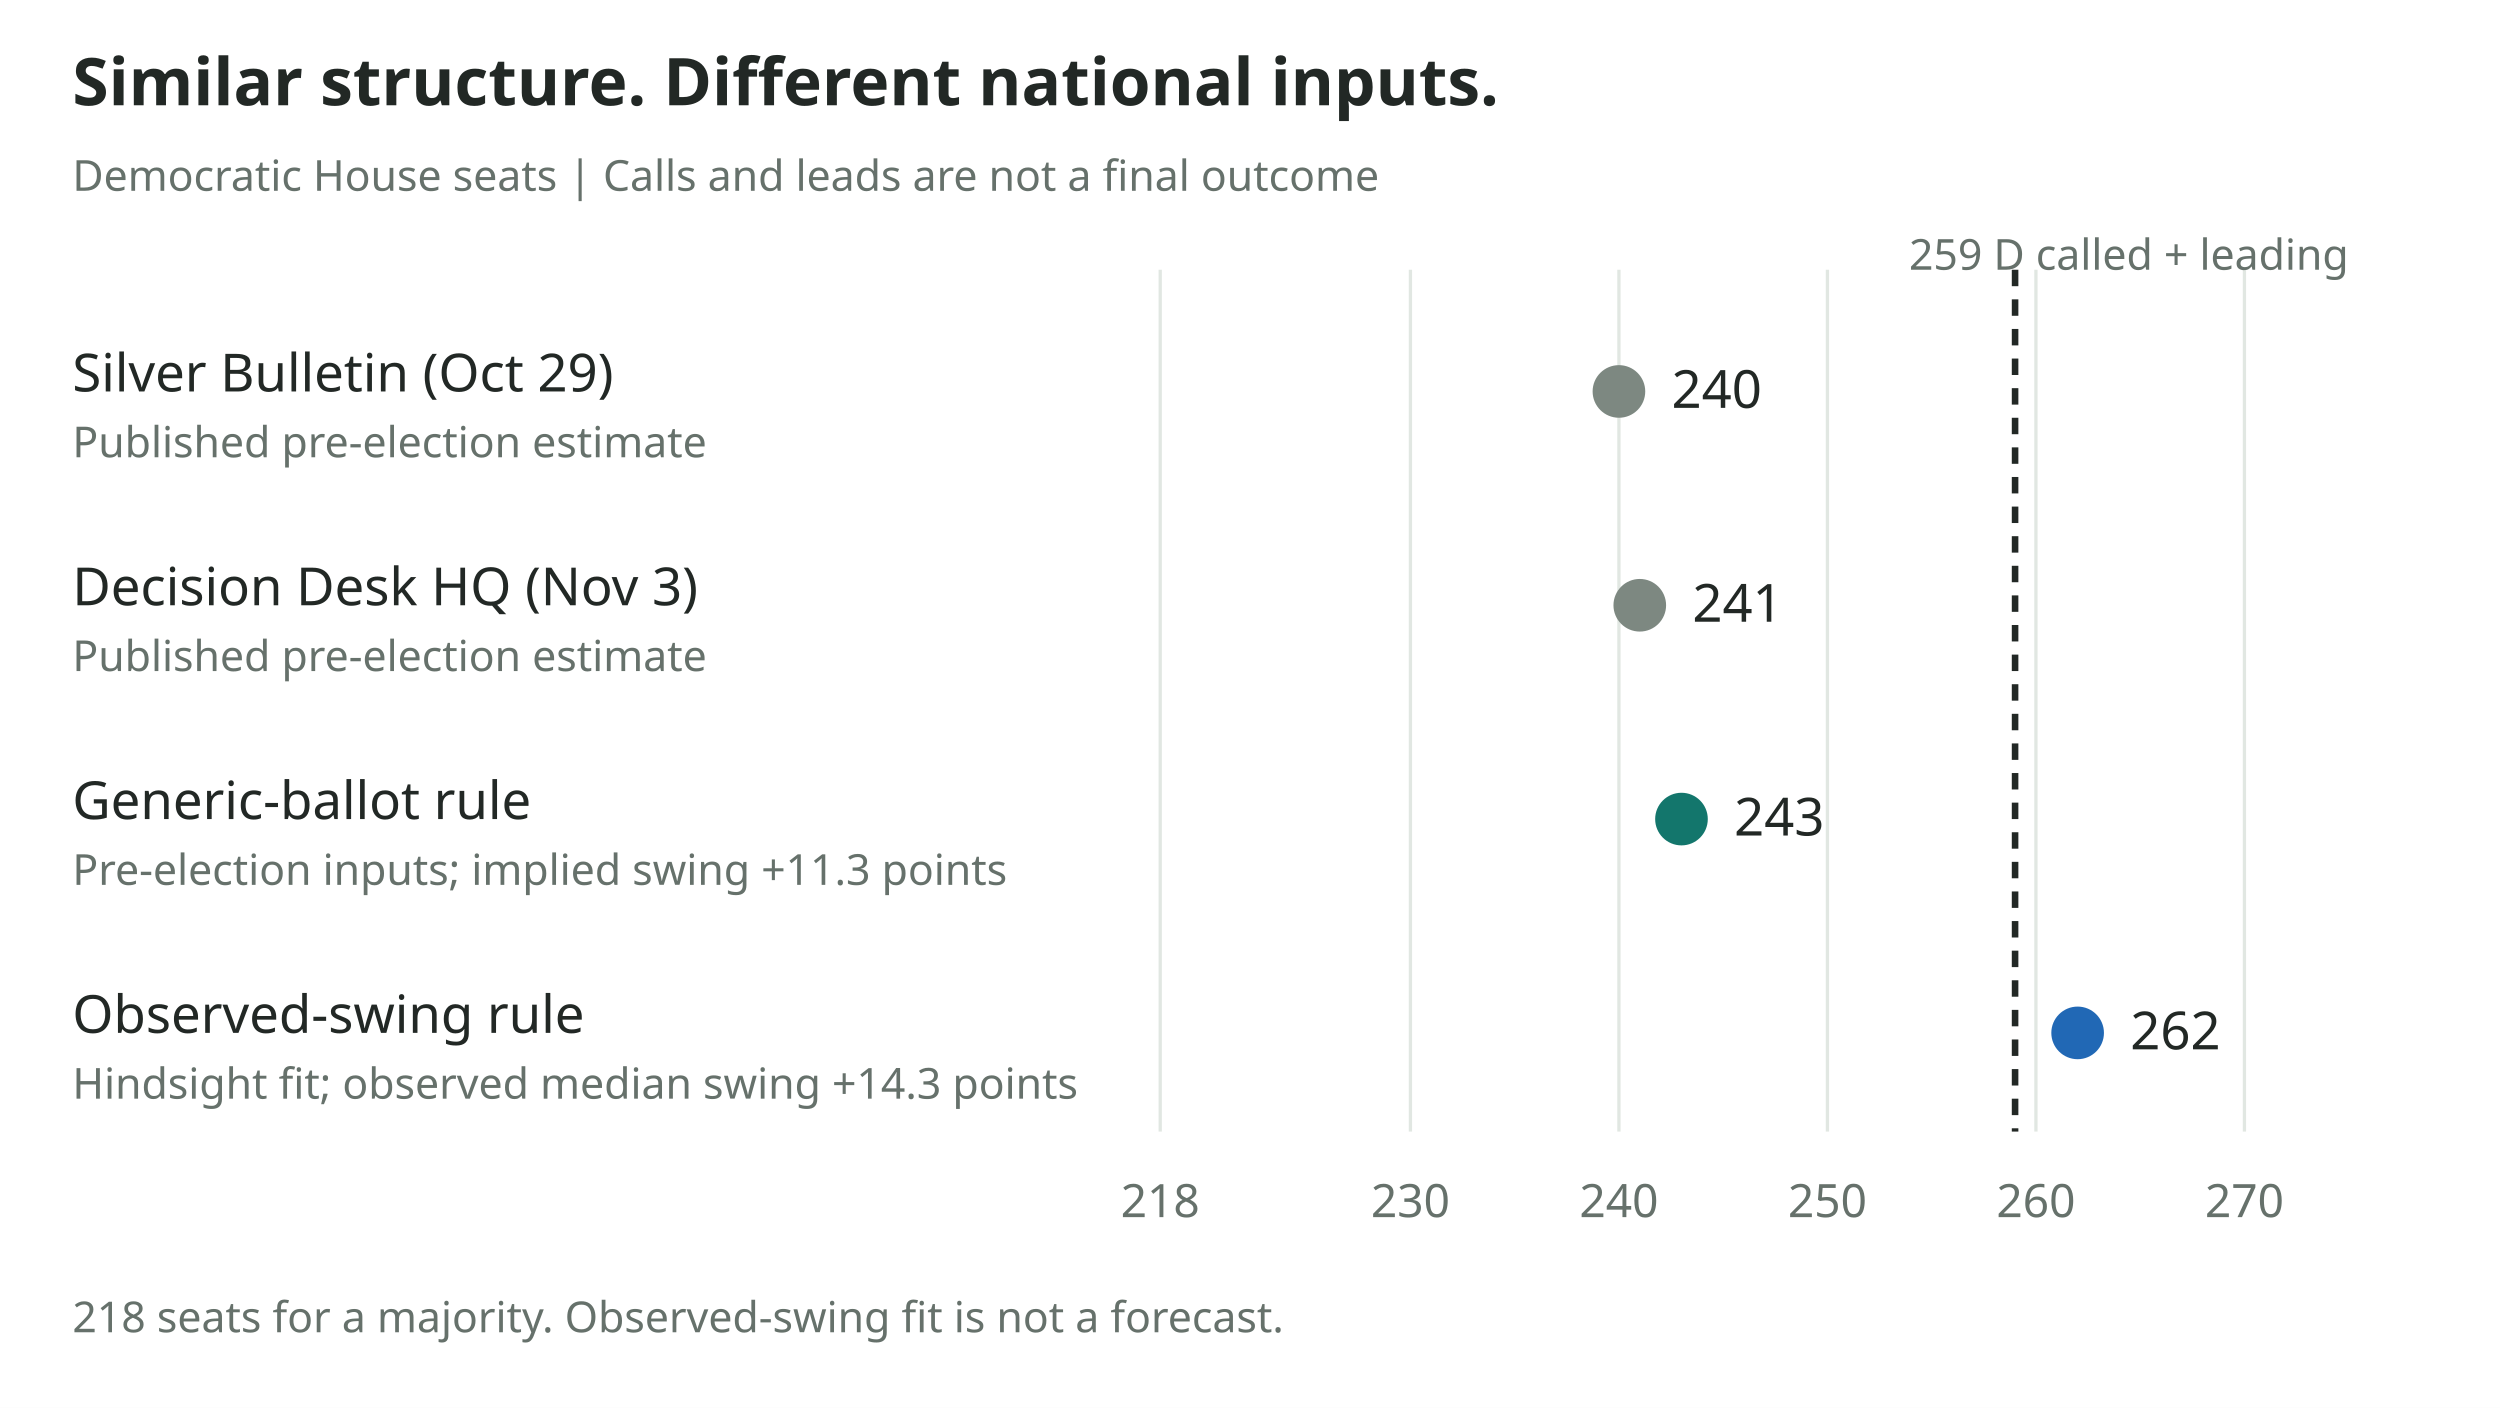
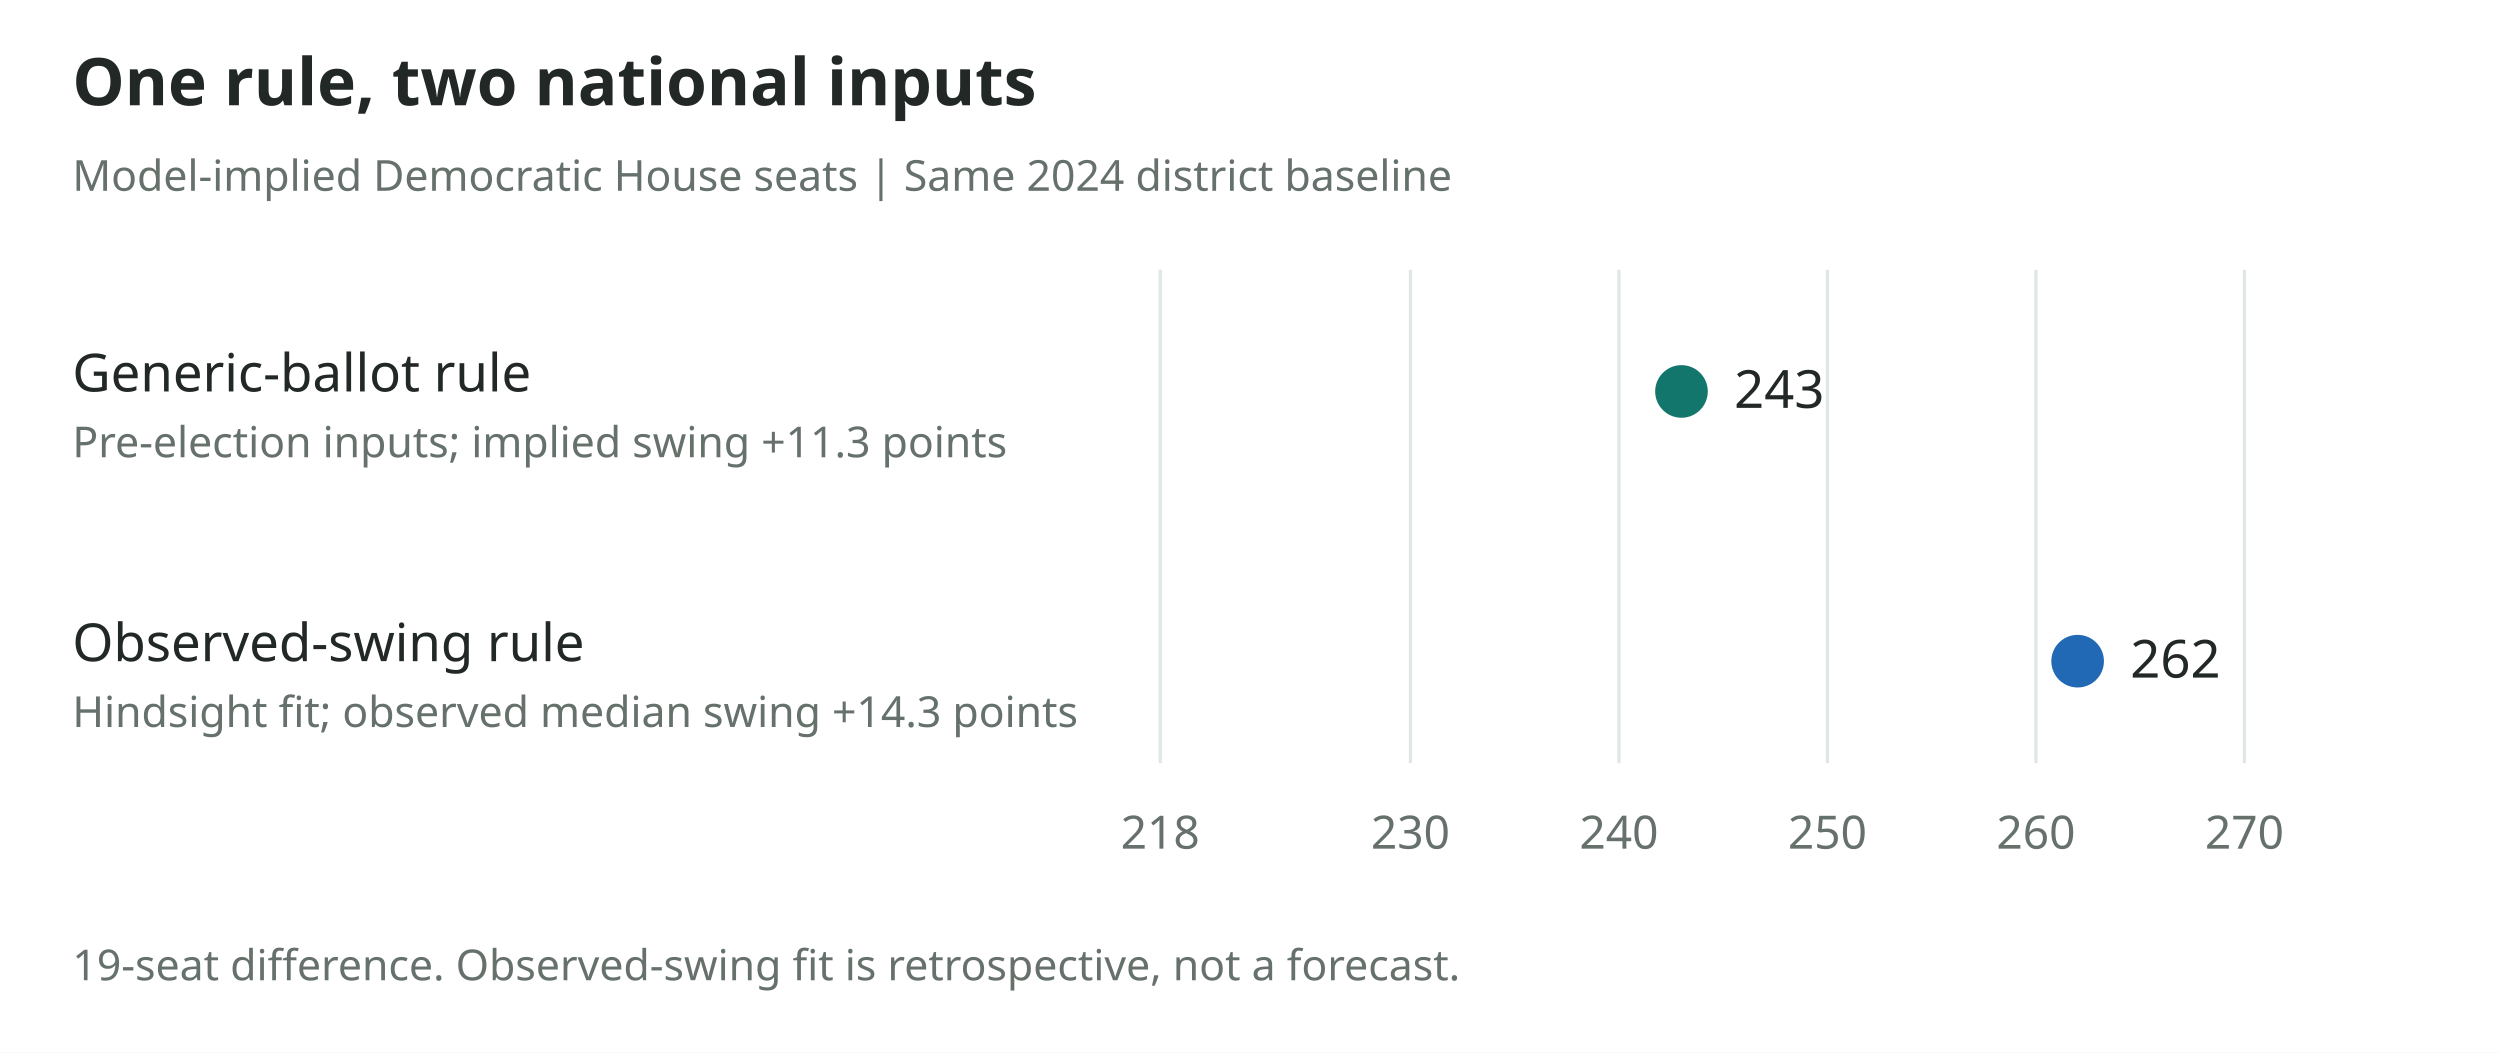
- <svg xmlns="http://www.w3.org/2000/svg" viewBox="0 0 760 428" role="img" aria-labelledby="seat-forecasts-title seat-forecasts-desc" class="midterms-chart" data-chart="seat-forecasts">
+ <svg xmlns="http://www.w3.org/2000/svg" viewBox="0 0 760 320" role="img" aria-labelledby="seat-forecasts-title seat-forecasts-desc" class="midterms-chart" data-chart="seat-forecasts">
  <style>text{font-family:"PT Sans",sans-serif;font-size:15px;fill:#222825}line{stroke:#e1e7e2;stroke-width:1}.axis{fill:#66716b;font-size:14px}.heading{font-size:20px;font-weight:700}.label{font-size:16px}.detail{font-size:13px;fill:#66716b}</style>
-   <rect width="760" height="428" fill="#ffffff" />
-   <text x="22" y="32" class="heading">Similar structure. Different national inputs.</text>
-   <text x="22" y="58" class="detail">Democratic House seats | Calls and leads are not a final outcome</text>
-   <line x1="352.708" y1="82" x2="352.708" y2="344" />
-   <text x="352.708" y="370" text-anchor="middle" class="axis">218</text>
-   <line x1="428.769" y1="82" x2="428.769" y2="344" />
-   <text x="428.769" y="370" text-anchor="middle" class="axis">230</text>
-   <line x1="492.154" y1="82" x2="492.154" y2="344" />
-   <text x="492.154" y="370" text-anchor="middle" class="axis">240</text>
-   <line x1="555.538" y1="82" x2="555.538" y2="344" />
-   <text x="555.538" y="370" text-anchor="middle" class="axis">250</text>
-   <line x1="618.923" y1="82" x2="618.923" y2="344" />
-   <text x="618.923" y="370" text-anchor="middle" class="axis">260</text>
-   <line x1="682.308" y1="82" x2="682.308" y2="344" />
-   <text x="682.308" y="370" text-anchor="middle" class="axis">270</text>
-   <line x1="612.585" y1="82" x2="612.585" y2="344" style="stroke:#222825;stroke-width:2" stroke-dasharray="5 4" />
-   <text x="714" y="82" text-anchor="end" class="detail">259 D called + leading</text>
-   <text x="22" y="119" class="label">Silver Bulletin (Oct 29)</text>
-   <text x="22" y="139" class="detail">Published pre-election estimate</text>
-   <circle cx="492.154" cy="119" r="8" fill="#7d8881" data-detail="Silver Bulletin (Oct 29): 240 Democratic seats. Published pre-election estimate." />
-   <text x="508.154" y="124" class="label">240</text>
-   <text x="22" y="184" class="label">Decision Desk HQ (Nov 3)</text>
-   <text x="22" y="204" class="detail">Published pre-election estimate</text>
-   <circle cx="498.492" cy="184" r="8" fill="#7d8881" data-detail="Decision Desk HQ (Nov 3): 241 Democratic seats. Published pre-election estimate." />
-   <text x="514.492" y="189" class="label">241</text>
-   <text x="22" y="249" class="label">Generic-ballot rule</text>
-   <text x="22" y="269" class="detail">Pre-election inputs; implied swing +11.3 points</text>
-   <circle cx="511.169" cy="249" r="8" fill="#13766c" data-detail="Generic-ballot rule: 243 Democratic seats. Pre-election inputs; implied swing +11.3 points." />
-   <text x="527.169" y="254" class="label">243</text>
-   <text x="22" y="314" class="label">Observed-swing rule</text>
-   <text x="22" y="334" class="detail">Hindsight fit; observed median swing +14.3 points</text>
-   <circle cx="631.6" cy="314" r="8" fill="#2168b5" data-detail="Observed-swing rule: 262 Democratic seats. Hindsight fit; observed median swing +14.3 points." />
-   <text x="647.6" y="319" class="label">262</text>
-   <text x="22" y="405" class="detail">218 seats for a majority. Observed-swing fit is not a forecast.</text>
+   <rect width="760" height="320" fill="#ffffff" />
+   <text x="22" y="32" class="heading">One rule, two national inputs</text>
+   <text x="22" y="58" class="detail">Model-implied Democratic House seats | Same 2024 district baseline</text>
+   <line x1="352.708" y1="82" x2="352.708" y2="232" />
+   <text x="352.708" y="258" text-anchor="middle" class="axis">218</text>
+   <line x1="428.769" y1="82" x2="428.769" y2="232" />
+   <text x="428.769" y="258" text-anchor="middle" class="axis">230</text>
+   <line x1="492.154" y1="82" x2="492.154" y2="232" />
+   <text x="492.154" y="258" text-anchor="middle" class="axis">240</text>
+   <line x1="555.538" y1="82" x2="555.538" y2="232" />
+   <text x="555.538" y="258" text-anchor="middle" class="axis">250</text>
+   <line x1="618.923" y1="82" x2="618.923" y2="232" />
+   <text x="618.923" y="258" text-anchor="middle" class="axis">260</text>
+   <line x1="682.308" y1="82" x2="682.308" y2="232" />
+   <text x="682.308" y="258" text-anchor="middle" class="axis">270</text>
+   <text x="22" y="119" class="label">Generic-ballot rule</text>
+   <text x="22" y="139" class="detail">Pre-election inputs; implied swing +11.3 points</text>
+   <circle cx="511.169" cy="119" r="8" fill="#13766c" data-detail="Generic-ballot rule: 243 Democratic seats. Pre-election inputs; implied swing +11.3 points." />
+   <text x="527.169" y="124" class="label">243</text>
+   <text x="22" y="201" class="label">Observed-swing rule</text>
+   <text x="22" y="221" class="detail">Hindsight fit; observed median swing +14.3 points</text>
+   <circle cx="631.6" cy="201" r="8" fill="#2168b5" data-detail="Observed-swing rule: 262 Democratic seats. Hindsight fit; observed median swing +14.3 points." />
+   <text x="647.6" y="206" class="label">262</text>
+   <text x="22" y="298" class="detail">19-seat difference. Observed-swing fit is retrospective, not a forecast.</text>
</svg>
